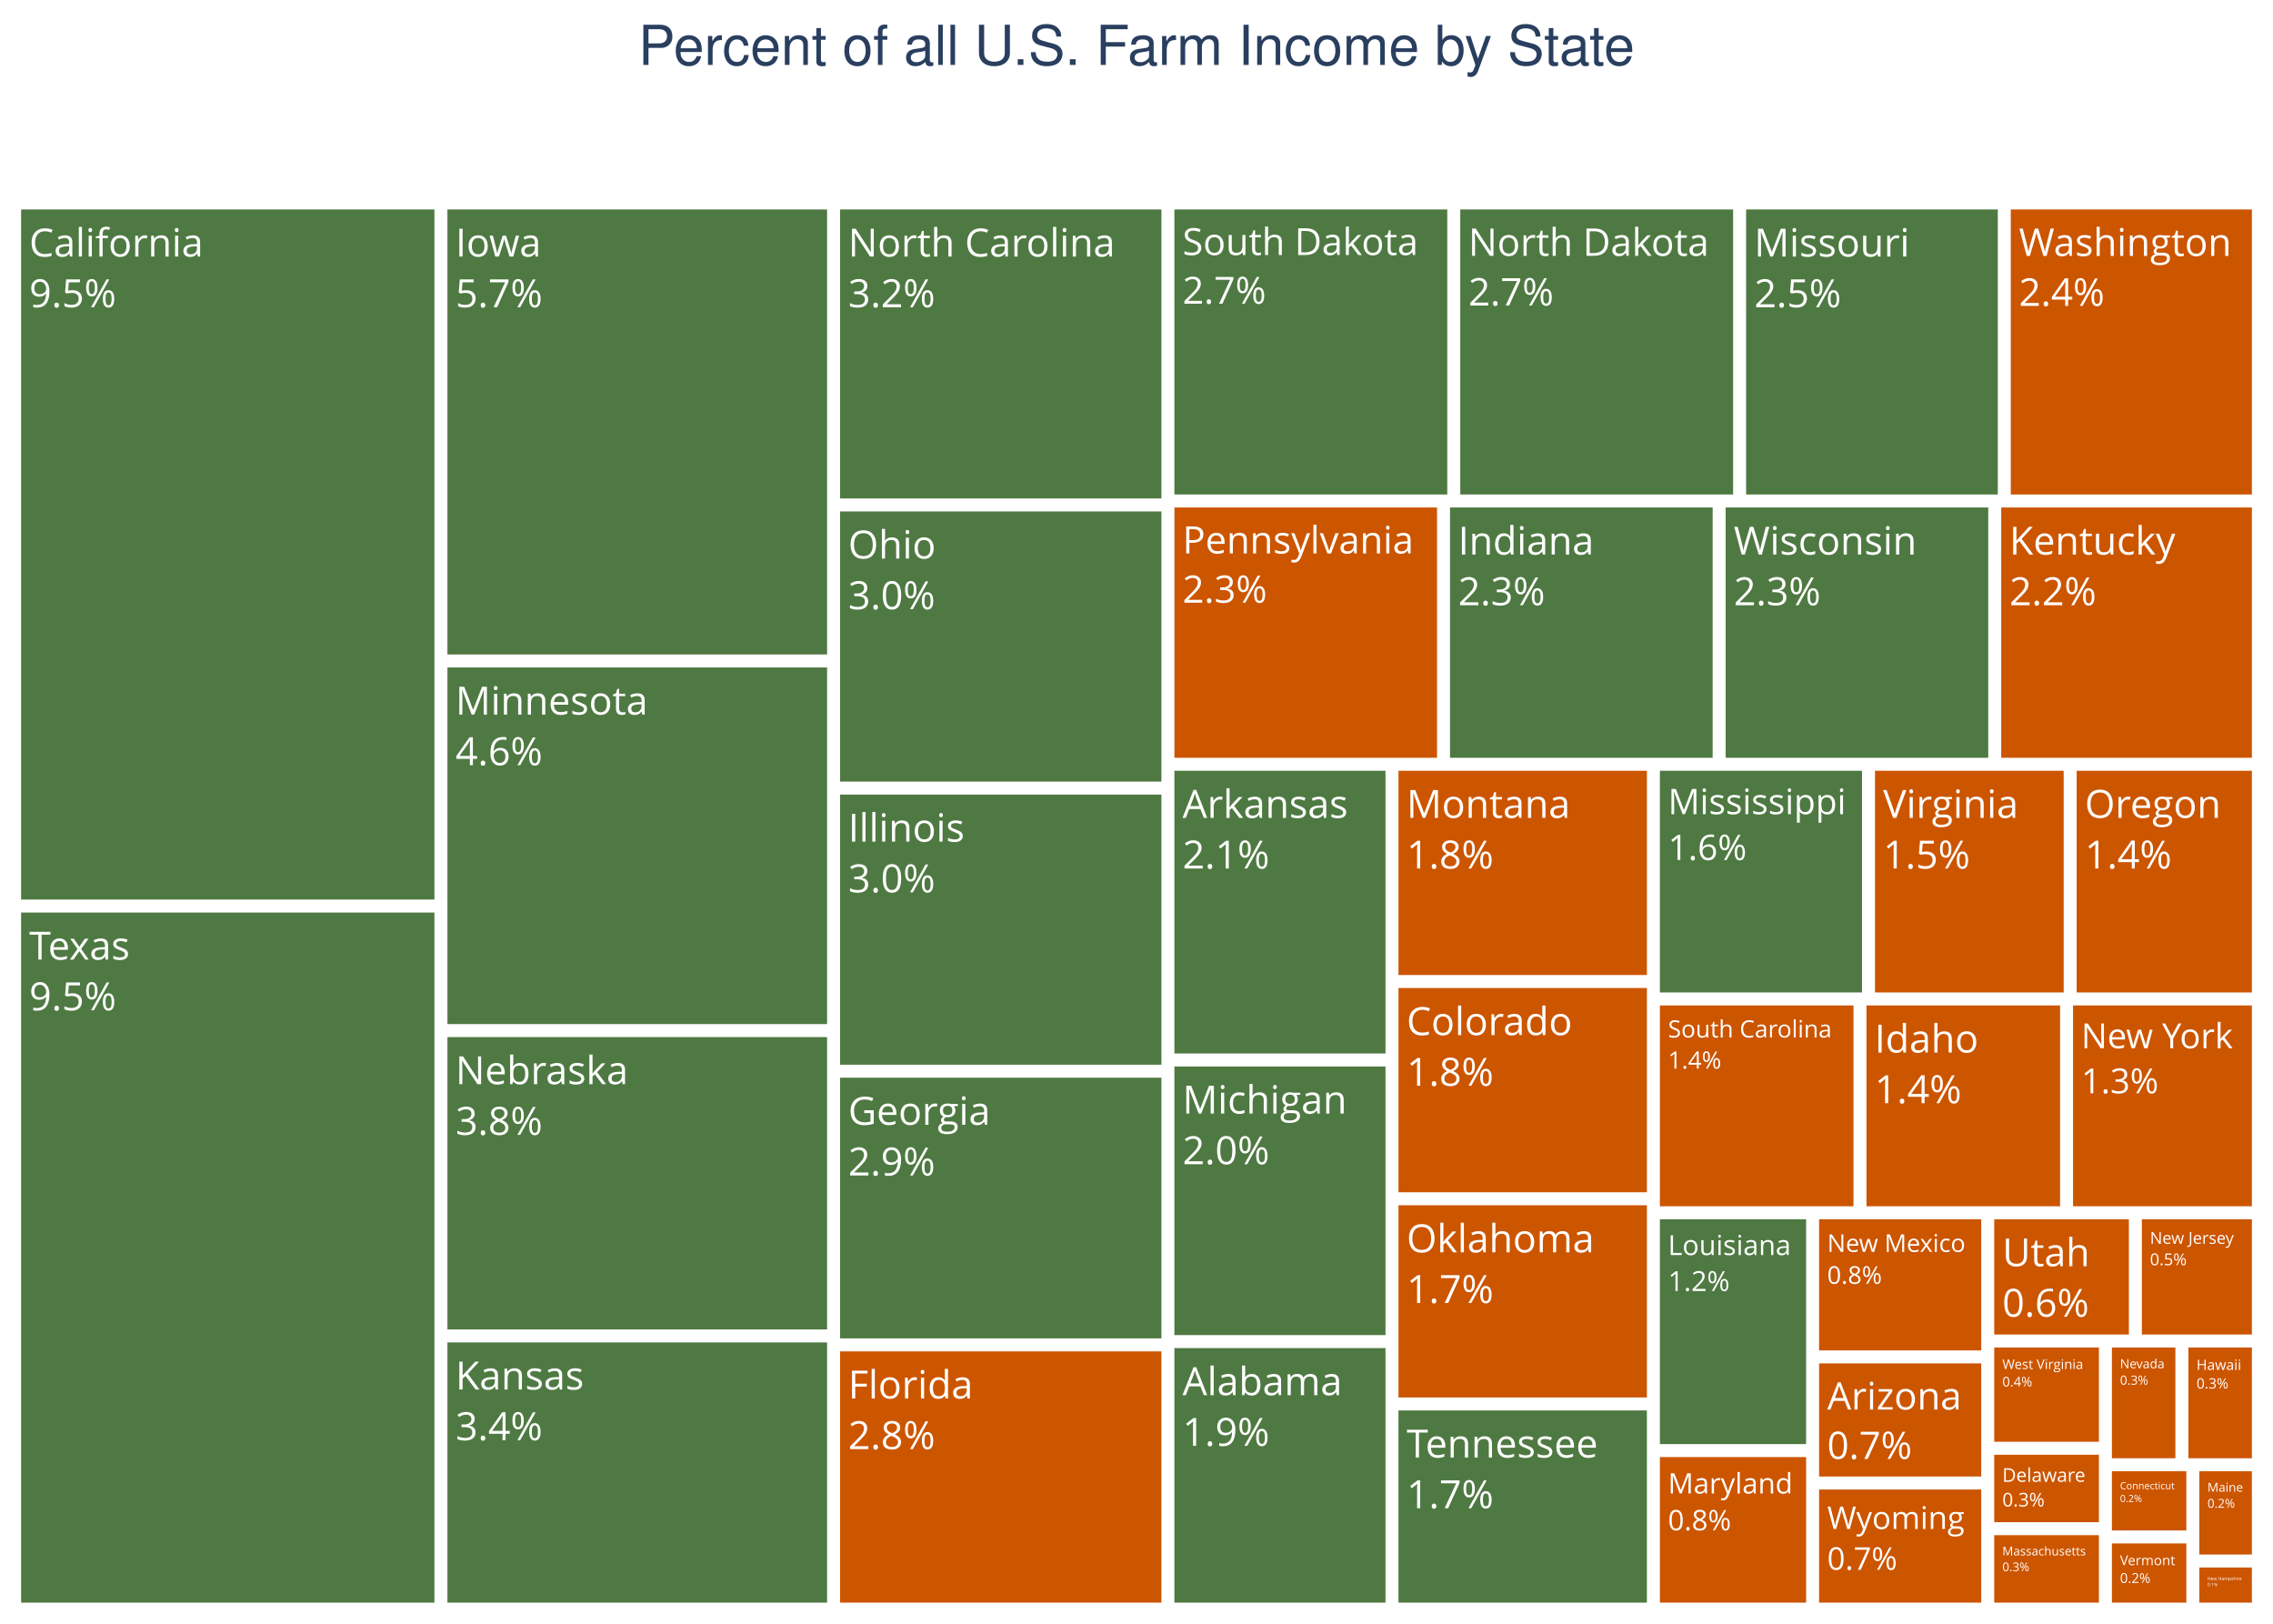
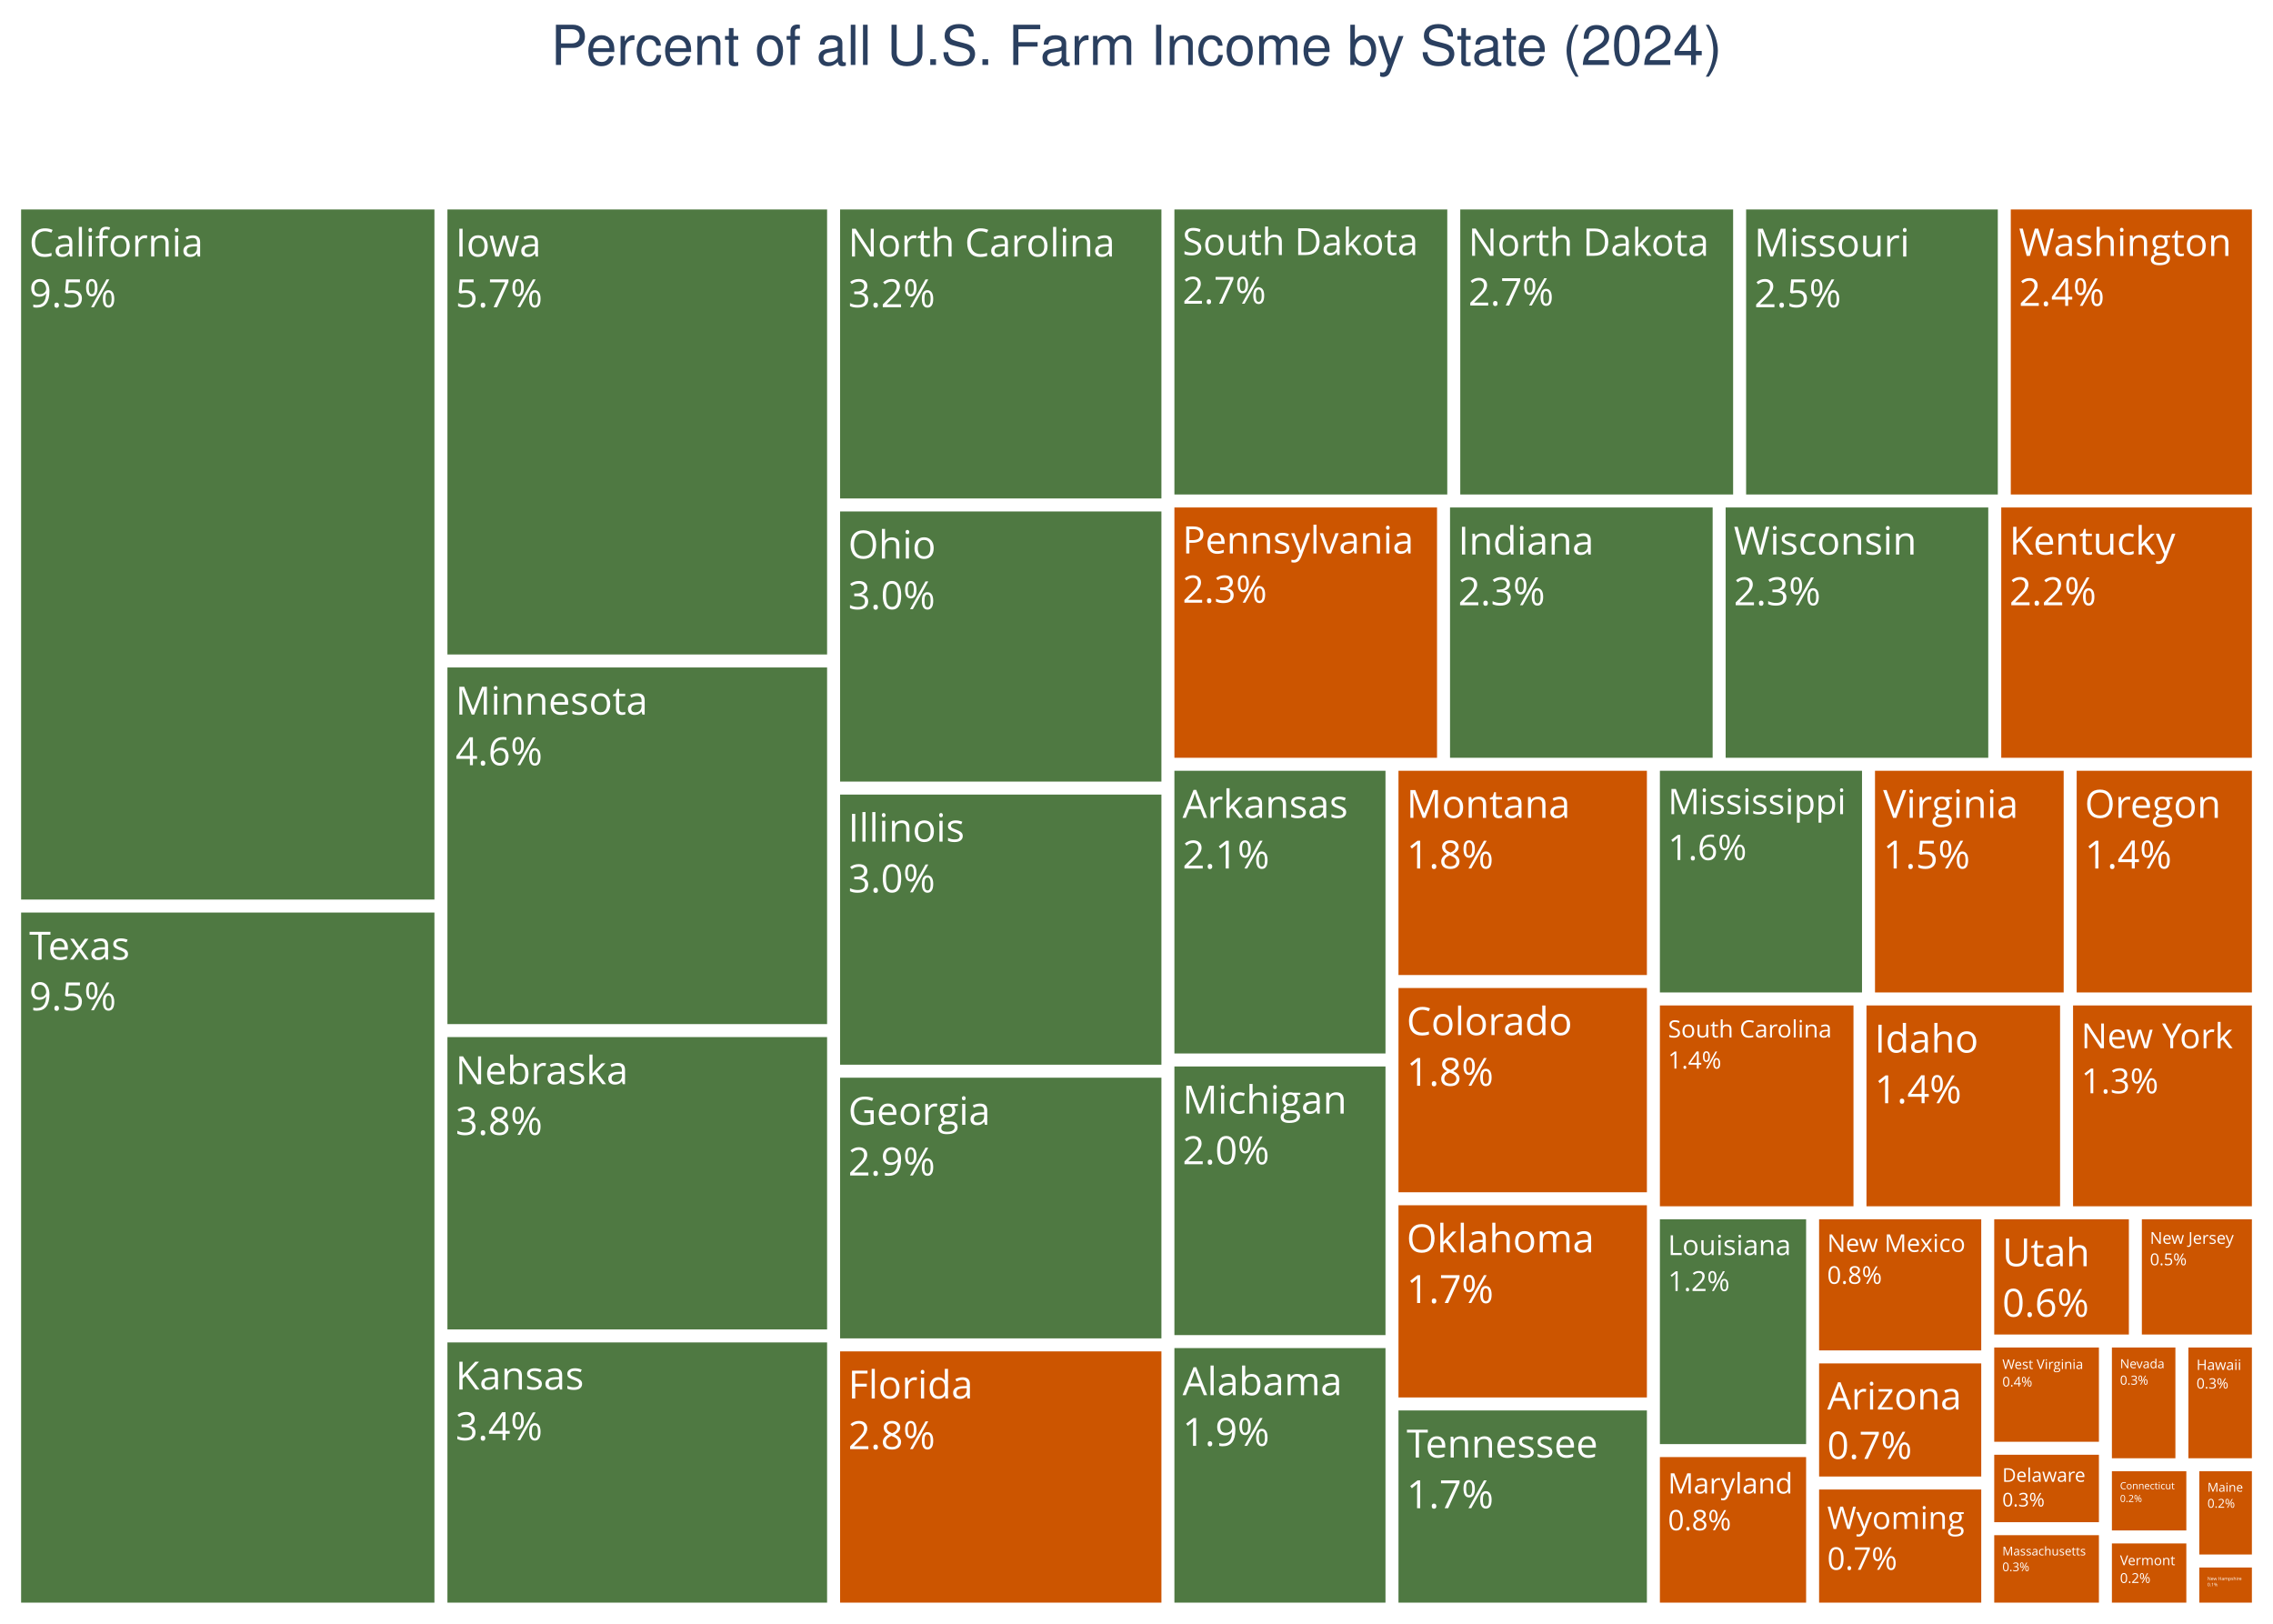
<svg xmlns="http://www.w3.org/2000/svg" class="main-svg" width="700" height="500" style="" viewBox="0 0 700 500">
  <rect x="0" y="0" width="700" height="500" style="fill: rgb(255, 255, 255); fill-opacity: 1;" />
-   <defs id="defs-608ec9">
+   <defs id="defs-047418">
    <g class="clips" />
    <g class="gradients" />
    <g class="patterns" />
  </defs>
  <g class="bglayer" />
  <g class="layer-below">
    <g class="imagelayer" />
    <g class="shapelayer" />
  </g>
  <g class="cartesianlayer" />
  <g class="polarlayer" />
  <g class="smithlayer" />
  <g class="ternarylayer" />
  <g class="geolayer" />
  <g class="funnelarealayer" />
  <g class="pielayer" />
  <g class="iciclelayer" />
  <g class="treemaplayer">
    <g class="trace treemap" style="opacity: 1;">
      <g class="slice cursor-pointer">
        <path class="surface" d="M0,40L700,40L700,500L0,500Z" style="pointer-events: none; fill: rgb(0, 0, 0); fill-opacity: 0; stroke-width: 0; stroke: rgb(0, 0, 0); stroke-opacity: 0; opacity: 100;" />
        <g class="slicetext">
          <text data-notex="1" class="slicetext" text-anchor="start" x="0" y="0" style="font-family: 'Open Sans', verdana, arial, sans-serif; font-size: 12px; fill: rgb(42, 63, 95); fill-opacity: 1; white-space: pre;" transform="translate(6,55)"> </text>
        </g>
      </g>
      <g class="slice cursor-pointer">
        <path class="surface" d="M6,64L134.29,64L134.29,277.5L6,277.5Z" style="pointer-events: none; stroke-width: 1; fill: rgb(79, 121, 66); fill-opacity: 1; stroke: rgb(255, 255, 255); stroke-opacity: 1; opacity: 1;" />
        <g class="slicetext">
          <text data-notex="1" class="slicetext" text-anchor="start" x="0" y="0" style="font-family: 'Open Sans', verdana, arial, sans-serif; font-size: 12px; fill: rgb(255, 255, 255); fill-opacity: 1; white-space: pre;" transform="translate(9,79)">
            <tspan class="line" dy="0em" x="0" y="0">California</tspan>
            <tspan class="line" dy="1.3em" x="0" y="0">9.5%</tspan>
          </text>
        </g>
      </g>
      <g class="slice cursor-pointer">
        <path class="surface" d="M6,280.5L134.29,280.5L134.29,494L6,494Z" style="pointer-events: none; stroke-width: 1; fill: rgb(79, 121, 66); fill-opacity: 1; stroke: rgb(255, 255, 255); stroke-opacity: 1; opacity: 1;" />
        <g class="slicetext">
          <text data-notex="1" class="slicetext" text-anchor="start" x="0" y="0" style="font-family: 'Open Sans', verdana, arial, sans-serif; font-size: 12px; fill: rgb(255, 255, 255); fill-opacity: 1; white-space: pre;" transform="translate(9,295.5)">
            <tspan class="line" dy="0em" x="0" y="0">Texas</tspan>
            <tspan class="line" dy="1.3em" x="0" y="0">9.5%</tspan>
          </text>
        </g>
      </g>
      <g class="slice cursor-pointer">
        <path class="surface" d="M137.29,64L255.215,64L255.215,202.034L137.29,202.034Z" style="pointer-events: none; stroke-width: 1; fill: rgb(79, 121, 66); fill-opacity: 1; stroke: rgb(255, 255, 255); stroke-opacity: 1; opacity: 1;" />
        <g class="slicetext">
          <text data-notex="1" class="slicetext" text-anchor="start" x="0" y="0" style="font-family: 'Open Sans', verdana, arial, sans-serif; font-size: 12px; fill: rgb(255, 255, 255); fill-opacity: 1; white-space: pre;" transform="translate(140.29,79)">
            <tspan class="line" dy="0em" x="0" y="0">Iowa</tspan>
            <tspan class="line" dy="1.3em" x="0" y="0">5.7%</tspan>
          </text>
        </g>
      </g>
      <g class="slice cursor-pointer">
        <path class="surface" d="M137.29,205.034L255.215,205.034L255.215,315.851L137.29,315.851Z" style="pointer-events: none; stroke-width: 1; fill: rgb(79, 121, 66); fill-opacity: 1; stroke: rgb(255, 255, 255); stroke-opacity: 1; opacity: 1;" />
        <g class="slicetext">
          <text data-notex="1" class="slicetext" text-anchor="start" x="0" y="0" style="font-family: 'Open Sans', verdana, arial, sans-serif; font-size: 12px; fill: rgb(255, 255, 255); fill-opacity: 1; white-space: pre;" transform="translate(140.29,220.0343)">
            <tspan class="line" dy="0em" x="0" y="0">Minnesota</tspan>
            <tspan class="line" dy="1.3em" x="0" y="0">4.6%</tspan>
          </text>
        </g>
      </g>
      <g class="slice cursor-pointer">
        <path class="surface" d="M137.29,318.851L255.215,318.851L255.215,409.874L137.29,409.874Z" style="pointer-events: none; stroke-width: 1; fill: rgb(79, 121, 66); fill-opacity: 1; stroke: rgb(255, 255, 255); stroke-opacity: 1; opacity: 1;" />
        <g class="slicetext">
          <text data-notex="1" class="slicetext" text-anchor="start" x="0" y="0" style="font-family: 'Open Sans', verdana, arial, sans-serif; font-size: 12px; fill: rgb(255, 255, 255); fill-opacity: 1; white-space: pre;" transform="translate(140.29,333.8514)">
            <tspan class="line" dy="0em" x="0" y="0">Nebraska</tspan>
            <tspan class="line" dy="1.3em" x="0" y="0">3.8%</tspan>
          </text>
        </g>
      </g>
      <g class="slice cursor-pointer">
        <path class="surface" d="M137.29,412.874L255.215,412.874L255.215,494L137.29,494Z" style="pointer-events: none; stroke-width: 1; fill: rgb(79, 121, 66); fill-opacity: 1; stroke: rgb(255, 255, 255); stroke-opacity: 1; opacity: 1;" />
        <g class="slicetext">
          <text data-notex="1" class="slicetext" text-anchor="start" x="0" y="0" style="font-family: 'Open Sans', verdana, arial, sans-serif; font-size: 12px; fill: rgb(255, 255, 255); fill-opacity: 1; white-space: pre;" transform="translate(140.29,427.8743)">
            <tspan class="line" dy="0em" x="0" y="0">Kansas</tspan>
            <tspan class="line" dy="1.3em" x="0" y="0">3.4%</tspan>
          </text>
        </g>
      </g>
      <g class="slice cursor-pointer">
        <path class="surface" d="M258.215,64L358.174,64L358.174,153.993L258.215,153.993Z" style="pointer-events: none; stroke-width: 1; fill: rgb(79, 121, 66); fill-opacity: 1; stroke: rgb(255, 255, 255); stroke-opacity: 1; opacity: 1;" />
        <g class="slicetext">
          <text data-notex="1" class="slicetext" text-anchor="start" x="0" y="0" style="font-family: 'Open Sans', verdana, arial, sans-serif; font-size: 12px; fill: rgb(255, 255, 255); fill-opacity: 1; white-space: pre;" transform="translate(261.215,79)">
            <tspan class="line" dy="0em" x="0" y="0">North Carolina</tspan>
            <tspan class="line" dy="1.3em" x="0" y="0">3.2%</tspan>
          </text>
        </g>
      </g>
      <g class="slice cursor-pointer">
        <path class="surface" d="M258.215,156.993L358.174,156.993L358.174,241.174L258.215,241.174Z" style="pointer-events: none; stroke-width: 1; fill: rgb(79, 121, 66); fill-opacity: 1; stroke: rgb(255, 255, 255); stroke-opacity: 1; opacity: 1;" />
        <g class="slicetext">
          <text data-notex="1" class="slicetext" text-anchor="start" x="0" y="0" style="font-family: 'Open Sans', verdana, arial, sans-serif; font-size: 12px; fill: rgb(255, 255, 255); fill-opacity: 1; white-space: pre;" transform="translate(261.215,171.9933)">
            <tspan class="line" dy="0em" x="0" y="0">Ohio</tspan>
            <tspan class="line" dy="1.3em" x="0" y="0">3.0%</tspan>
          </text>
        </g>
      </g>
      <g class="slice cursor-pointer">
        <path class="surface" d="M258.215,244.174L358.174,244.174L358.174,328.356L258.215,328.356Z" style="pointer-events: none; stroke-width: 1; fill: rgb(79, 121, 66); fill-opacity: 1; stroke: rgb(255, 255, 255); stroke-opacity: 1; opacity: 1;" />
        <g class="slicetext">
          <text data-notex="1" class="slicetext" text-anchor="start" x="0" y="0" style="font-family: 'Open Sans', verdana, arial, sans-serif; font-size: 12px; fill: rgb(255, 255, 255); fill-opacity: 1; white-space: pre;" transform="translate(261.215,259.1745)">
            <tspan class="line" dy="0em" x="0" y="0">Illinois</tspan>
            <tspan class="line" dy="1.3em" x="0" y="0">3.0%</tspan>
          </text>
        </g>
      </g>
      <g class="slice cursor-pointer">
        <path class="surface" d="M258.215,331.356L358.174,331.356L358.174,412.631L258.215,412.631Z" style="pointer-events: none; stroke-width: 1; fill: rgb(79, 121, 66); fill-opacity: 1; stroke: rgb(255, 255, 255); stroke-opacity: 1; opacity: 1;" />
        <g class="slicetext">
          <text data-notex="1" class="slicetext" text-anchor="start" x="0" y="0" style="font-family: 'Open Sans', verdana, arial, sans-serif; font-size: 12px; fill: rgb(255, 255, 255); fill-opacity: 1; white-space: pre;" transform="translate(261.215,346.3557)">
            <tspan class="line" dy="0em" x="0" y="0">Georgia</tspan>
            <tspan class="line" dy="1.3em" x="0" y="0">2.9%</tspan>
          </text>
        </g>
      </g>
      <g class="slice cursor-pointer">
        <path class="surface" d="M258.215,415.631L358.174,415.631L358.174,494L258.215,494Z" style="pointer-events: none; stroke-width: 1; fill: rgb(204, 85, 0); fill-opacity: 1; stroke: rgb(255, 255, 255); stroke-opacity: 1; opacity: 1;" />
        <g class="slicetext">
          <text data-notex="1" class="slicetext" text-anchor="start" x="0" y="0" style="font-family: 'Open Sans', verdana, arial, sans-serif; font-size: 12px; fill: rgb(255, 255, 255); fill-opacity: 1; white-space: pre;" transform="translate(261.215,430.6309)">
            <tspan class="line" dy="0em" x="0" y="0">Florida</tspan>
            <tspan class="line" dy="1.3em" x="0" y="0">2.8%</tspan>
          </text>
        </g>
      </g>
      <g class="slice cursor-pointer">
        <path class="surface" d="M361.174,64L446.206,64L446.206,152.767L361.174,152.767Z" style="pointer-events: none; stroke-width: 1; fill: rgb(79, 121, 66); fill-opacity: 1; stroke: rgb(255, 255, 255); stroke-opacity: 1; opacity: 1;" />
        <g class="slicetext">
          <text data-notex="1" class="slicetext" text-anchor="start" x="0" y="0" style="font-family: 'Open Sans', verdana, arial, sans-serif; font-size: 12px; fill: rgb(255, 255, 255); fill-opacity: 1; white-space: pre;" transform="translate(364.174,78.52613)scale(0.9605112)">
            <tspan class="line" dy="0em" x="0" y="0">South Dakota</tspan>
            <tspan class="line" dy="1.3em" x="0" y="0">2.7%</tspan>
          </text>
        </g>
      </g>
      <g class="slice cursor-pointer">
        <path class="surface" d="M449.206,64L534.238,64L534.238,152.767L449.206,152.767Z" style="pointer-events: none; stroke-width: 1; fill: rgb(79, 121, 66); fill-opacity: 1; stroke: rgb(255, 255, 255); stroke-opacity: 1; opacity: 1;" />
        <g class="slicetext">
          <text data-notex="1" class="slicetext" text-anchor="start" x="0" y="0" style="font-family: 'Open Sans', verdana, arial, sans-serif; font-size: 12px; fill: rgb(255, 255, 255); fill-opacity: 1; white-space: pre;" transform="translate(452.2061,78.76975)scale(0.9808128)">
            <tspan class="line" dy="0em" x="0" y="0">North Dakota</tspan>
            <tspan class="line" dy="1.3em" x="0" y="0">2.7%</tspan>
          </text>
        </g>
      </g>
      <g class="slice cursor-pointer">
        <path class="surface" d="M537.238,64L615.749,64L615.749,152.767L537.238,152.767Z" style="pointer-events: none; stroke-width: 1; fill: rgb(79, 121, 66); fill-opacity: 1; stroke: rgb(255, 255, 255); stroke-opacity: 1; opacity: 1;" />
        <g class="slicetext">
          <text data-notex="1" class="slicetext" text-anchor="start" x="0" y="0" style="font-family: 'Open Sans', verdana, arial, sans-serif; font-size: 12px; fill: rgb(255, 255, 255); fill-opacity: 1; white-space: pre;" transform="translate(540.2381,79)">
            <tspan class="line" dy="0em" x="0" y="0">Missouri</tspan>
            <tspan class="line" dy="1.3em" x="0" y="0">2.5%</tspan>
          </text>
        </g>
      </g>
      <g class="slice cursor-pointer">
        <path class="surface" d="M618.749,64L694,64L694,152.767L618.749,152.767Z" style="pointer-events: none; stroke-width: 1; fill: rgb(204, 85, 0); fill-opacity: 1; stroke: rgb(255, 255, 255); stroke-opacity: 1; opacity: 1;" />
        <g class="slicetext">
          <text data-notex="1" class="slicetext" text-anchor="start" x="0" y="0" style="font-family: 'Open Sans', verdana, arial, sans-serif; font-size: 12px; fill: rgb(255, 255, 255); fill-opacity: 1; white-space: pre;" transform="translate(621.7493,78.81879)scale(0.9848991)">
            <tspan class="line" dy="0em" x="0" y="0">Washington</tspan>
            <tspan class="line" dy="1.3em" x="0" y="0">2.4%</tspan>
          </text>
        </g>
      </g>
      <g class="slice cursor-pointer">
        <path class="surface" d="M361.174,155.767L443.053,155.767L443.053,233.844L361.174,233.844Z" style="pointer-events: none; stroke-width: 1; fill: rgb(204, 85, 0); fill-opacity: 1; stroke: rgb(255, 255, 255); stroke-opacity: 1; opacity: 1;" />
        <g class="slicetext">
          <text data-notex="1" class="slicetext" text-anchor="start" x="0" y="0" style="font-family: 'Open Sans', verdana, arial, sans-serif; font-size: 12px; fill: rgb(255, 255, 255); fill-opacity: 1; white-space: pre;" transform="translate(364.174,170.4272)scale(0.9716411)">
            <tspan class="line" dy="0em" x="0" y="0">Pennsylvania</tspan>
            <tspan class="line" dy="1.3em" x="0" y="0">2.3%</tspan>
          </text>
        </g>
      </g>
      <g class="slice cursor-pointer">
        <path class="surface" d="M446.053,155.767L527.932,155.767L527.932,233.844L446.053,233.844Z" style="pointer-events: none; stroke-width: 1; fill: rgb(79, 121, 66); fill-opacity: 1; stroke: rgb(255, 255, 255); stroke-opacity: 1; opacity: 1;" />
        <g class="slicetext">
          <text data-notex="1" class="slicetext" text-anchor="start" x="0" y="0" style="font-family: 'Open Sans', verdana, arial, sans-serif; font-size: 12px; fill: rgb(255, 255, 255); fill-opacity: 1; white-space: pre;" transform="translate(449.0531,170.7675)">
            <tspan class="line" dy="0em" x="0" y="0">Indiana</tspan>
            <tspan class="line" dy="1.3em" x="0" y="0">2.3%</tspan>
          </text>
        </g>
      </g>
      <g class="slice cursor-pointer">
        <path class="surface" d="M530.932,155.767L612.811,155.767L612.811,233.844L530.932,233.844Z" style="pointer-events: none; stroke-width: 1; fill: rgb(79, 121, 66); fill-opacity: 1; stroke: rgb(255, 255, 255); stroke-opacity: 1; opacity: 1;" />
        <g class="slicetext">
          <text data-notex="1" class="slicetext" text-anchor="start" x="0" y="0" style="font-family: 'Open Sans', verdana, arial, sans-serif; font-size: 12px; fill: rgb(255, 255, 255); fill-opacity: 1; white-space: pre;" transform="translate(533.9322,170.7675)">
            <tspan class="line" dy="0em" x="0" y="0">Wisconsin</tspan>
            <tspan class="line" dy="1.3em" x="0" y="0">2.3%</tspan>
          </text>
        </g>
      </g>
      <g class="slice cursor-pointer">
        <path class="surface" d="M615.811,155.767L694,155.767L694,233.844L615.811,233.844Z" style="pointer-events: none; stroke-width: 1; fill: rgb(204, 85, 0); fill-opacity: 1; stroke: rgb(255, 255, 255); stroke-opacity: 1; opacity: 1;" />
        <g class="slicetext">
          <text data-notex="1" class="slicetext" text-anchor="start" x="0" y="0" style="font-family: 'Open Sans', verdana, arial, sans-serif; font-size: 12px; fill: rgb(255, 255, 255); fill-opacity: 1; white-space: pre;" transform="translate(618.8113,170.7675)">
            <tspan class="line" dy="0em" x="0" y="0">Kentucky</tspan>
            <tspan class="line" dy="1.3em" x="0" y="0">2.2%</tspan>
          </text>
        </g>
      </g>
      <g class="slice cursor-pointer">
        <path class="surface" d="M361.174,236.844L427.179,236.844L427.179,324.898L361.174,324.898Z" style="pointer-events: none; stroke-width: 1; fill: rgb(79, 121, 66); fill-opacity: 1; stroke: rgb(255, 255, 255); stroke-opacity: 1; opacity: 1;" />
        <g class="slicetext">
          <text data-notex="1" class="slicetext" text-anchor="start" x="0" y="0" style="font-family: 'Open Sans', verdana, arial, sans-serif; font-size: 12px; fill: rgb(255, 255, 255); fill-opacity: 1; white-space: pre;" transform="translate(364.174,251.8436)">
            <tspan class="line" dy="0em" x="0" y="0">Arkansas</tspan>
            <tspan class="line" dy="1.3em" x="0" y="0">2.1%</tspan>
          </text>
        </g>
      </g>
      <g class="slice cursor-pointer">
        <path class="surface" d="M361.174,327.898L427.179,327.898L427.179,411.617L361.174,411.617Z" style="pointer-events: none; stroke-width: 1; fill: rgb(79, 121, 66); fill-opacity: 1; stroke: rgb(255, 255, 255); stroke-opacity: 1; opacity: 1;" />
        <g class="slicetext">
          <text data-notex="1" class="slicetext" text-anchor="start" x="0" y="0" style="font-family: 'Open Sans', verdana, arial, sans-serif; font-size: 12px; fill: rgb(255, 255, 255); fill-opacity: 1; white-space: pre;" transform="translate(364.174,342.8984)">
            <tspan class="line" dy="0em" x="0" y="0">Michigan</tspan>
            <tspan class="line" dy="1.3em" x="0" y="0">2.0%</tspan>
          </text>
        </g>
      </g>
      <g class="slice cursor-pointer">
        <path class="surface" d="M361.174,414.617L427.179,414.617L427.179,494L361.174,494Z" style="pointer-events: none; stroke-width: 1; fill: rgb(79, 121, 66); fill-opacity: 1; stroke: rgb(255, 255, 255); stroke-opacity: 1; opacity: 1;" />
        <g class="slicetext">
          <text data-notex="1" class="slicetext" text-anchor="start" x="0" y="0" style="font-family: 'Open Sans', verdana, arial, sans-serif; font-size: 12px; fill: rgb(255, 255, 255); fill-opacity: 1; white-space: pre;" transform="translate(364.174,429.6171)">
            <tspan class="line" dy="0em" x="0" y="0">Alabama</tspan>
            <tspan class="line" dy="1.3em" x="0" y="0">1.9%</tspan>
          </text>
        </g>
      </g>
      <g class="slice cursor-pointer">
        <path class="surface" d="M430.179,236.844L507.686,236.844L507.686,300.741L430.179,300.741Z" style="pointer-events: none; stroke-width: 1; fill: rgb(204, 85, 0); fill-opacity: 1; stroke: rgb(255, 255, 255); stroke-opacity: 1; opacity: 1;" />
        <g class="slicetext">
          <text data-notex="1" class="slicetext" text-anchor="start" x="0" y="0" style="font-family: 'Open Sans', verdana, arial, sans-serif; font-size: 12px; fill: rgb(255, 255, 255); fill-opacity: 1; white-space: pre;" transform="translate(433.1793,251.8436)">
            <tspan class="line" dy="0em" x="0" y="0">Montana</tspan>
            <tspan class="line" dy="1.3em" x="0" y="0">1.8%</tspan>
          </text>
        </g>
      </g>
      <g class="slice cursor-pointer">
        <path class="surface" d="M430.179,303.741L507.686,303.741L507.686,367.638L430.179,367.638Z" style="pointer-events: none; stroke-width: 1; fill: rgb(204, 85, 0); fill-opacity: 1; stroke: rgb(255, 255, 255); stroke-opacity: 1; opacity: 1;" />
        <g class="slicetext">
          <text data-notex="1" class="slicetext" text-anchor="start" x="0" y="0" style="font-family: 'Open Sans', verdana, arial, sans-serif; font-size: 12px; fill: rgb(255, 255, 255); fill-opacity: 1; white-space: pre;" transform="translate(433.1793,318.741)">
            <tspan class="line" dy="0em" x="0" y="0">Colorado</tspan>
            <tspan class="line" dy="1.3em" x="0" y="0">1.8%</tspan>
          </text>
        </g>
      </g>
      <g class="slice cursor-pointer">
        <path class="surface" d="M430.179,370.638L507.686,370.638L507.686,430.819L430.179,430.819Z" style="pointer-events: none; stroke-width: 1; fill: rgb(204, 85, 0); fill-opacity: 1; stroke: rgb(255, 255, 255); stroke-opacity: 1; opacity: 1;" />
        <g class="slicetext">
          <text data-notex="1" class="slicetext" text-anchor="start" x="0" y="0" style="font-family: 'Open Sans', verdana, arial, sans-serif; font-size: 12px; fill: rgb(255, 255, 255); fill-opacity: 1; white-space: pre;" transform="translate(433.1793,385.6383)">
            <tspan class="line" dy="0em" x="0" y="0">Oklahoma</tspan>
            <tspan class="line" dy="1.3em" x="0" y="0">1.7%</tspan>
          </text>
        </g>
      </g>
      <g class="slice cursor-pointer">
        <path class="surface" d="M430.179,433.819L507.686,433.819L507.686,494L430.179,494Z" style="pointer-events: none; stroke-width: 1; fill: rgb(79, 121, 66); fill-opacity: 1; stroke: rgb(255, 255, 255); stroke-opacity: 1; opacity: 1;" />
        <g class="slicetext">
          <text data-notex="1" class="slicetext" text-anchor="start" x="0" y="0" style="font-family: 'Open Sans', verdana, arial, sans-serif; font-size: 12px; fill: rgb(255, 255, 255); fill-opacity: 1; white-space: pre;" transform="translate(433.1793,448.8192)">
            <tspan class="line" dy="0em" x="0" y="0">Tennessee</tspan>
            <tspan class="line" dy="1.3em" x="0" y="0">1.7%</tspan>
          </text>
        </g>
      </g>
      <g class="slice cursor-pointer">
        <path class="surface" d="M510.686,236.844L573.931,236.844L573.931,306.109L510.686,306.109Z" style="pointer-events: none; stroke-width: 1; fill: rgb(79, 121, 66); fill-opacity: 1; stroke: rgb(255, 255, 255); stroke-opacity: 1; opacity: 1;" />
        <g class="slicetext">
          <text data-notex="1" class="slicetext" text-anchor="start" x="0" y="0" style="font-family: 'Open Sans', verdana, arial, sans-serif; font-size: 12px; fill: rgb(255, 255, 255); fill-opacity: 1; white-space: pre;" transform="translate(513.6856,250.7044)scale(0.9050613)">
            <tspan class="line" dy="0em" x="0" y="0">Mississippi</tspan>
            <tspan class="line" dy="1.3em" x="0" y="0">1.6%</tspan>
          </text>
        </g>
      </g>
      <g class="slice cursor-pointer">
        <path class="surface" d="M576.931,236.844L636.036,236.844L636.036,306.109L576.931,306.109Z" style="pointer-events: none; stroke-width: 1; fill: rgb(204, 85, 0); fill-opacity: 1; stroke: rgb(255, 255, 255); stroke-opacity: 1; opacity: 1;" />
        <g class="slicetext">
          <text data-notex="1" class="slicetext" text-anchor="start" x="0" y="0" style="font-family: 'Open Sans', verdana, arial, sans-serif; font-size: 12px; fill: rgb(255, 255, 255); fill-opacity: 1; white-space: pre;" transform="translate(579.9307,251.8436)">
            <tspan class="line" dy="0em" x="0" y="0">Virginia</tspan>
            <tspan class="line" dy="1.3em" x="0" y="0">1.5%</tspan>
          </text>
        </g>
      </g>
      <g class="slice cursor-pointer">
        <path class="surface" d="M639.036,236.844L694,236.844L694,306.109L639.036,306.109Z" style="pointer-events: none; stroke-width: 1; fill: rgb(204, 85, 0); fill-opacity: 1; stroke: rgb(255, 255, 255); stroke-opacity: 1; opacity: 1;" />
        <g class="slicetext">
          <text data-notex="1" class="slicetext" text-anchor="start" x="0" y="0" style="font-family: 'Open Sans', verdana, arial, sans-serif; font-size: 12px; fill: rgb(255, 255, 255); fill-opacity: 1; white-space: pre;" transform="translate(642.0355,251.8436)">
            <tspan class="line" dy="0em" x="0" y="0">Oregon</tspan>
            <tspan class="line" dy="1.3em" x="0" y="0">1.4%</tspan>
          </text>
        </g>
      </g>
      <g class="slice cursor-pointer">
        <path class="surface" d="M510.686,309.109L571.305,309.109L571.305,371.951L510.686,371.951Z" style="pointer-events: none; stroke-width: 1; fill: rgb(204, 85, 0); fill-opacity: 1; stroke: rgb(255, 255, 255); stroke-opacity: 1; opacity: 1;" />
        <g class="slicetext">
          <text data-notex="1" class="slicetext" text-anchor="start" x="0" y="0" style="font-family: 'Open Sans', verdana, arial, sans-serif; font-size: 12px; fill: rgb(255, 255, 255); fill-opacity: 1; white-space: pre;" transform="translate(513.6856,319.4737)scale(0.6137029)">
            <tspan class="line" dy="0em" x="0" y="0">South Carolina</tspan>
            <tspan class="line" dy="1.3em" x="0" y="0">1.4%</tspan>
          </text>
        </g>
      </g>
      <g class="slice cursor-pointer">
        <path class="surface" d="M574.305,309.109L634.925,309.109L634.925,371.951L574.305,371.951Z" style="pointer-events: none; stroke-width: 1; fill: rgb(204, 85, 0); fill-opacity: 1; stroke: rgb(255, 255, 255); stroke-opacity: 1; opacity: 1;" />
        <g class="slicetext">
          <text data-notex="1" class="slicetext" text-anchor="start" x="0" y="0" style="font-family: 'Open Sans', verdana, arial, sans-serif; font-size: 12px; fill: rgb(255, 255, 255); fill-opacity: 1; white-space: pre;" transform="translate(577.3051,324.1093)">
            <tspan class="line" dy="0em" x="0" y="0">Idaho</tspan>
            <tspan class="line" dy="1.3em" x="0" y="0">1.4%</tspan>
          </text>
        </g>
      </g>
      <g class="slice cursor-pointer">
        <path class="surface" d="M637.925,309.109L694,309.109L694,371.951L637.925,371.951Z" style="pointer-events: none; stroke-width: 1; fill: rgb(204, 85, 0); fill-opacity: 1; stroke: rgb(255, 255, 255); stroke-opacity: 1; opacity: 1;" />
        <g class="slicetext">
          <text data-notex="1" class="slicetext" text-anchor="start" x="0" y="0" style="font-family: 'Open Sans', verdana, arial, sans-serif; font-size: 12px; fill: rgb(255, 255, 255); fill-opacity: 1; white-space: pre;" transform="translate(640.9247,322.7831)scale(0.8894864)">
            <tspan class="line" dy="0em" x="0" y="0">New York</tspan>
            <tspan class="line" dy="1.3em" x="0" y="0">1.3%</tspan>
          </text>
        </g>
      </g>
      <g class="slice cursor-pointer">
        <path class="surface" d="M510.686,374.951L556.716,374.951L556.716,445.181L510.686,445.181Z" style="pointer-events: none; stroke-width: 1; fill: rgb(79, 121, 66); fill-opacity: 1; stroke: rgb(255, 255, 255); stroke-opacity: 1; opacity: 1;" />
        <g class="slicetext">
          <text data-notex="1" class="slicetext" text-anchor="start" x="0" y="0" style="font-family: 'Open Sans', verdana, arial, sans-serif; font-size: 12px; fill: rgb(255, 255, 255); fill-opacity: 1; white-space: pre;" transform="translate(513.6856,386.4674)scale(0.7096751)">
            <tspan class="line" dy="0em" x="0" y="0">Louisiana</tspan>
            <tspan class="line" dy="1.3em" x="0" y="0">1.2%</tspan>
          </text>
        </g>
      </g>
      <g class="slice cursor-pointer">
        <path class="surface" d="M510.686,448.181L556.716,448.181L556.716,494L510.686,494Z" style="pointer-events: none; stroke-width: 1; fill: rgb(204, 85, 0); fill-opacity: 1; stroke: rgb(255, 255, 255); stroke-opacity: 1; opacity: 1;" />
        <g class="slicetext">
          <text data-notex="1" class="slicetext" text-anchor="start" x="0" y="0" style="font-family: 'Open Sans', verdana, arial, sans-serif; font-size: 12px; fill: rgb(255, 255, 255); fill-opacity: 1; white-space: pre;" transform="translate(513.6856,459.8946)scale(0.7261698)">
            <tspan class="line" dy="0em" x="0" y="0">Maryland</tspan>
            <tspan class="line" dy="1.3em" x="0" y="0">0.8%</tspan>
          </text>
        </g>
      </g>
      <g class="slice cursor-pointer">
        <path class="surface" d="M559.716,374.951L610.649,374.951L610.649,416.333L559.716,416.333Z" style="pointer-events: none; stroke-width: 1; fill: rgb(204, 85, 0); fill-opacity: 1; stroke: rgb(255, 255, 255); stroke-opacity: 1; opacity: 1;" />
        <g class="slicetext">
          <text data-notex="1" class="slicetext" text-anchor="start" x="0" y="0" style="font-family: 'Open Sans', verdana, arial, sans-serif; font-size: 12px; fill: rgb(255, 255, 255); fill-opacity: 1; white-space: pre;" transform="translate(562.7157,385.5074)scale(0.6296737)">
            <tspan class="line" dy="0em" x="0" y="0">New Mexico</tspan>
            <tspan class="line" dy="1.3em" x="0" y="0">0.8%</tspan>
          </text>
        </g>
      </g>
      <g class="slice cursor-pointer">
        <path class="surface" d="M559.716,419.333L610.649,419.333L610.649,455.166L559.716,455.166Z" style="pointer-events: none; stroke-width: 1; fill: rgb(204, 85, 0); fill-opacity: 1; stroke: rgb(255, 255, 255); stroke-opacity: 1; opacity: 1;" />
        <g class="slicetext">
          <text data-notex="1" class="slicetext" text-anchor="start" x="0" y="0" style="font-family: 'Open Sans', verdana, arial, sans-serif; font-size: 12px; fill: rgb(255, 255, 255); fill-opacity: 1; white-space: pre;" transform="translate(562.7157,434.0323)scale(0.9749689)">
            <tspan class="line" dy="0em" x="0" y="0">Arizona</tspan>
            <tspan class="line" dy="1.3em" x="0" y="0">0.7%</tspan>
          </text>
        </g>
      </g>
      <g class="slice cursor-pointer">
        <path class="surface" d="M559.716,458.166L610.649,458.166L610.649,494L559.716,494Z" style="pointer-events: none; stroke-width: 1; fill: rgb(204, 85, 0); fill-opacity: 1; stroke: rgb(255, 255, 255); stroke-opacity: 1; opacity: 1;" />
        <g class="slicetext">
          <text data-notex="1" class="slicetext" text-anchor="start" x="0" y="0" style="font-family: 'Open Sans', verdana, arial, sans-serif; font-size: 12px; fill: rgb(255, 255, 255); fill-opacity: 1; white-space: pre;" transform="translate(562.7157,470.8272)scale(0.8050728)">
            <tspan class="line" dy="0em" x="0" y="0">Wyoming</tspan>
            <tspan class="line" dy="1.3em" x="0" y="0">0.7%</tspan>
          </text>
        </g>
      </g>
      <g class="slice cursor-pointer">
        <path class="surface" d="M613.649,374.951L656.113,374.951L656.113,411.438L613.649,411.438Z" style="pointer-events: none; stroke-width: 1; fill: rgb(204, 85, 0); fill-opacity: 1; stroke: rgb(255, 255, 255); stroke-opacity: 1; opacity: 1;" />
        <g class="slicetext">
          <text data-notex="1" class="slicetext" text-anchor="start" x="0" y="0" style="font-family: 'Open Sans', verdana, arial, sans-serif; font-size: 12px; fill: rgb(255, 255, 255); fill-opacity: 1; white-space: pre;" transform="translate(616.6488,389.9069)scale(0.9962982)">
            <tspan class="line" dy="0em" x="0" y="0">Utah</tspan>
            <tspan class="line" dy="1.3em" x="0" y="0">0.6%</tspan>
          </text>
        </g>
      </g>
      <g class="slice cursor-pointer">
        <path class="surface" d="M659.113,374.951L694,374.951L694,411.438L659.113,411.438Z" style="pointer-events: none; stroke-width: 1; fill: rgb(204, 85, 0); fill-opacity: 1; stroke: rgb(255, 255, 255); stroke-opacity: 1; opacity: 1;" />
        <g class="slicetext">
          <text data-notex="1" class="slicetext" text-anchor="start" x="0" y="0" style="font-family: 'Open Sans', verdana, arial, sans-serif; font-size: 12px; fill: rgb(255, 255, 255); fill-opacity: 1; white-space: pre;" transform="translate(662.1131,383.0199)scale(0.4223811)">
            <tspan class="line" dy="0em" x="0" y="0">New Jersey</tspan>
            <tspan class="line" dy="1.3em" x="0" y="0">0.5%</tspan>
          </text>
        </g>
      </g>
      <g class="slice cursor-pointer">
        <path class="surface" d="M613.649,414.438L646.888,414.438L646.888,444.463L613.649,444.463Z" style="pointer-events: none; stroke-width: 1; fill: rgb(204, 85, 0); fill-opacity: 1; stroke: rgb(255, 255, 255); stroke-opacity: 1; opacity: 1;" />
        <g class="slicetext">
          <text data-notex="1" class="slicetext" text-anchor="start" x="0" y="0" style="font-family: 'Open Sans', verdana, arial, sans-serif; font-size: 12px; fill: rgb(255, 255, 255); fill-opacity: 1; white-space: pre;" transform="translate(616.6488,421.5696)scale(0.3443289)">
            <tspan class="line" dy="0em" x="0" y="0">West Virginia</tspan>
            <tspan class="line" dy="1.3em" x="0" y="0">0.4%</tspan>
          </text>
        </g>
      </g>
      <g class="slice cursor-pointer">
        <path class="surface" d="M613.649,447.463L646.888,447.463L646.888,469.231L613.649,469.231Z" style="pointer-events: none; stroke-width: 1; fill: rgb(204, 85, 0); fill-opacity: 1; stroke: rgb(255, 255, 255); stroke-opacity: 1; opacity: 1;" />
        <g class="slicetext">
          <text data-notex="1" class="slicetext" text-anchor="start" x="0" y="0" style="font-family: 'Open Sans', verdana, arial, sans-serif; font-size: 12px; fill: rgb(255, 255, 255); fill-opacity: 1; white-space: pre;" transform="translate(616.6488,456.298)scale(0.4862866)">
            <tspan class="line" dy="0em" x="0" y="0">Delaware</tspan>
            <tspan class="line" dy="1.3em" x="0" y="0">0.3%</tspan>
          </text>
        </g>
      </g>
      <g class="slice cursor-pointer">
        <path class="surface" d="M613.649,472.231L646.888,472.231L646.888,494L613.649,494Z" style="pointer-events: none; stroke-width: 1; fill: rgb(204, 85, 0); fill-opacity: 1; stroke: rgb(255, 255, 255); stroke-opacity: 1; opacity: 1;" />
        <g class="slicetext">
          <text data-notex="1" class="slicetext" text-anchor="start" x="0" y="0" style="font-family: 'Open Sans', verdana, arial, sans-serif; font-size: 12px; fill: rgb(255, 255, 255); fill-opacity: 1; white-space: pre;" transform="translate(616.6488,478.963)scale(0.3109771)">
            <tspan class="line" dy="0em" x="0" y="0">Massachusetts</tspan>
            <tspan class="line" dy="1.3em" x="0" y="0">0.3%</tspan>
          </text>
        </g>
      </g>
      <g class="slice cursor-pointer">
        <path class="surface" d="M649.888,414.438L670.444,414.438L670.444,449.543L649.888,449.543Z" style="pointer-events: none; stroke-width: 1; fill: rgb(204, 85, 0); fill-opacity: 1; stroke: rgb(255, 255, 255); stroke-opacity: 1; opacity: 1;" />
        <g class="slicetext">
          <text data-notex="1" class="slicetext" text-anchor="start" x="0" y="0" style="font-family: 'Open Sans', verdana, arial, sans-serif; font-size: 12px; fill: rgb(255, 255, 255); fill-opacity: 1; white-space: pre;" transform="translate(652.8885,421.3287)scale(0.3242497)">
            <tspan class="line" dy="0em" x="0" y="0">Nevada</tspan>
            <tspan class="line" dy="1.3em" x="0" y="0">0.3%</tspan>
          </text>
        </g>
      </g>
      <g class="slice cursor-pointer">
        <path class="surface" d="M673.444,414.438L694,414.438L694,449.543L673.444,449.543Z" style="pointer-events: none; stroke-width: 1; fill: rgb(204, 85, 0); fill-opacity: 1; stroke: rgb(255, 255, 255); stroke-opacity: 1; opacity: 1;" />
        <g class="slicetext">
          <text data-notex="1" class="slicetext" text-anchor="start" x="0" y="0" style="font-family: 'Open Sans', verdana, arial, sans-serif; font-size: 12px; fill: rgb(255, 255, 255); fill-opacity: 1; white-space: pre;" transform="translate(676.4442,421.8405)scale(0.366904)">
            <tspan class="line" dy="0em" x="0" y="0">Hawaii</tspan>
            <tspan class="line" dy="1.3em" x="0" y="0">0.3%</tspan>
          </text>
        </g>
      </g>
      <g class="slice cursor-pointer">
        <path class="surface" d="M649.888,452.543L673.809,452.543L673.809,471.772L649.888,471.772Z" style="pointer-events: none; stroke-width: 1; fill: rgb(204, 85, 0); fill-opacity: 1; stroke: rgb(255, 255, 255); stroke-opacity: 1; opacity: 1;" />
        <g class="slicetext">
          <text data-notex="1" class="slicetext" text-anchor="start" x="0" y="0" style="font-family: 'Open Sans', verdana, arial, sans-serif; font-size: 12px; fill: rgb(255, 255, 255); fill-opacity: 1; white-space: pre;" transform="translate(652.8885,458.5782)scale(0.2529077)">
            <tspan class="line" dy="0em" x="0" y="0">Connecticut</tspan>
            <tspan class="line" dy="1.3em" x="0" y="0">0.2%</tspan>
          </text>
        </g>
      </g>
      <g class="slice cursor-pointer">
        <path class="surface" d="M649.888,474.772L673.809,474.772L673.809,494L649.888,494Z" style="pointer-events: none; stroke-width: 1; fill: rgb(204, 85, 0); fill-opacity: 1; stroke: rgb(255, 255, 255); stroke-opacity: 1; opacity: 1;" />
        <g class="slicetext">
          <text data-notex="1" class="slicetext" text-anchor="start" x="0" y="0" style="font-family: 'Open Sans', verdana, arial, sans-serif; font-size: 12px; fill: rgb(255, 255, 255); fill-opacity: 1; white-space: pre;" transform="translate(652.8885,481.9742)scale(0.3502096)">
            <tspan class="line" dy="0em" x="0" y="0">Vermont</tspan>
            <tspan class="line" dy="1.3em" x="0" y="0">0.2%</tspan>
          </text>
        </g>
      </g>
      <g class="slice cursor-pointer">
        <path class="surface" d="M676.809,452.543L694,452.543L694,479.181L676.809,479.181Z" style="pointer-events: none; stroke-width: 1; fill: rgb(204, 85, 0); fill-opacity: 1; stroke: rgb(255, 255, 255); stroke-opacity: 1; opacity: 1;" />
        <g class="slicetext">
          <text data-notex="1" class="slicetext" text-anchor="start" x="0" y="0" style="font-family: 'Open Sans', verdana, arial, sans-serif; font-size: 12px; fill: rgb(255, 255, 255); fill-opacity: 1; white-space: pre;" transform="translate(679.8093,459.3412)scale(0.3164836)">
            <tspan class="line" dy="0em" x="0" y="0">Maine</tspan>
            <tspan class="line" dy="1.3em" x="0" y="0">0.2%</tspan>
          </text>
        </g>
      </g>
      <g class="slice cursor-pointer">
        <path class="surface" d="M676.809,482.181L694,482.181L694,494L676.809,494Z" style="pointer-events: none; stroke-width: 1; fill: rgb(204, 85, 0); fill-opacity: 1; stroke: rgb(255, 255, 255); stroke-opacity: 1; opacity: 1;" />
        <g class="slicetext">
          <text data-notex="1" class="slicetext" text-anchor="start" x="0" y="0" style="font-family: 'Open Sans', verdana, arial, sans-serif; font-size: 12px; fill: rgb(255, 255, 255); fill-opacity: 1; white-space: pre;" transform="translate(679.8093,486.5954)scale(0.1178546)">
            <tspan class="line" dy="0em" x="0" y="0">New Hampshire</tspan>
            <tspan class="line" dy="1.3em" x="0" y="0">0.1%</tspan>
          </text>
        </g>
      </g>
      <g class="slice cursor-pointer">
        <path class="surface" d="" style="pointer-events: none; stroke-width: 1; fill: rgb(204, 85, 0); fill-opacity: 1; stroke: rgb(255, 255, 255); stroke-opacity: 1; opacity: 1;" />
        <g class="slicetext">
          <text data-notex="1" class="slicetext" text-anchor="start" x="0" y="0" style="font-family: 'Open Sans', verdana, arial, sans-serif; font-size: 12px; fill: rgb(255, 255, 255); fill-opacity: 1; white-space: pre;" transform="translate(698.5,480.6811)scale(0)"> </text>
        </g>
      </g>
      <g class="slice cursor-pointer">
        <path class="surface" d="" style="pointer-events: none; stroke-width: 1; fill: rgb(204, 85, 0); fill-opacity: 1; stroke: rgb(255, 255, 255); stroke-opacity: 1; opacity: 1;" />
        <g class="slicetext">
          <text data-notex="1" class="slicetext" text-anchor="start" x="0" y="0" style="font-family: 'Open Sans', verdana, arial, sans-serif; font-size: 12px; fill: rgb(255, 255, 255); fill-opacity: 1; white-space: pre;" transform="translate(698.5,480.6811)scale(0)"> </text>
        </g>
      </g>
    </g>
  </g>
  <g class="sunburstlayer" />
  <g class="glimages" />
-   <defs id="topdefs-608ec9">
+   <defs id="topdefs-047418">
    <g class="clips" />
  </defs>
  <g class="layer-above">
    <g class="imagelayer" />
    <g class="shapelayer" />
  </g>
  <g class="infolayer">
    <g class="g-gtitle">
-       <text class="gtitle" x="350" y="20" text-anchor="middle" dy="0em" style="opacity: 1; font-family: Helvetica; font-size: 17px; fill: rgb(42, 63, 95); fill-opacity: 1; white-space: pre;">Percent of all U.S. Farm Income by State</text>
+       <text class="gtitle" x="350" y="20" text-anchor="middle" dy="0em" style="opacity: 1; font-family: Helvetica; font-size: 17px; fill: rgb(42, 63, 95); fill-opacity: 1; white-space: pre;">Percent of all U.S. Farm Income by State (2024)</text>
    </g>
  </g>
</svg>
